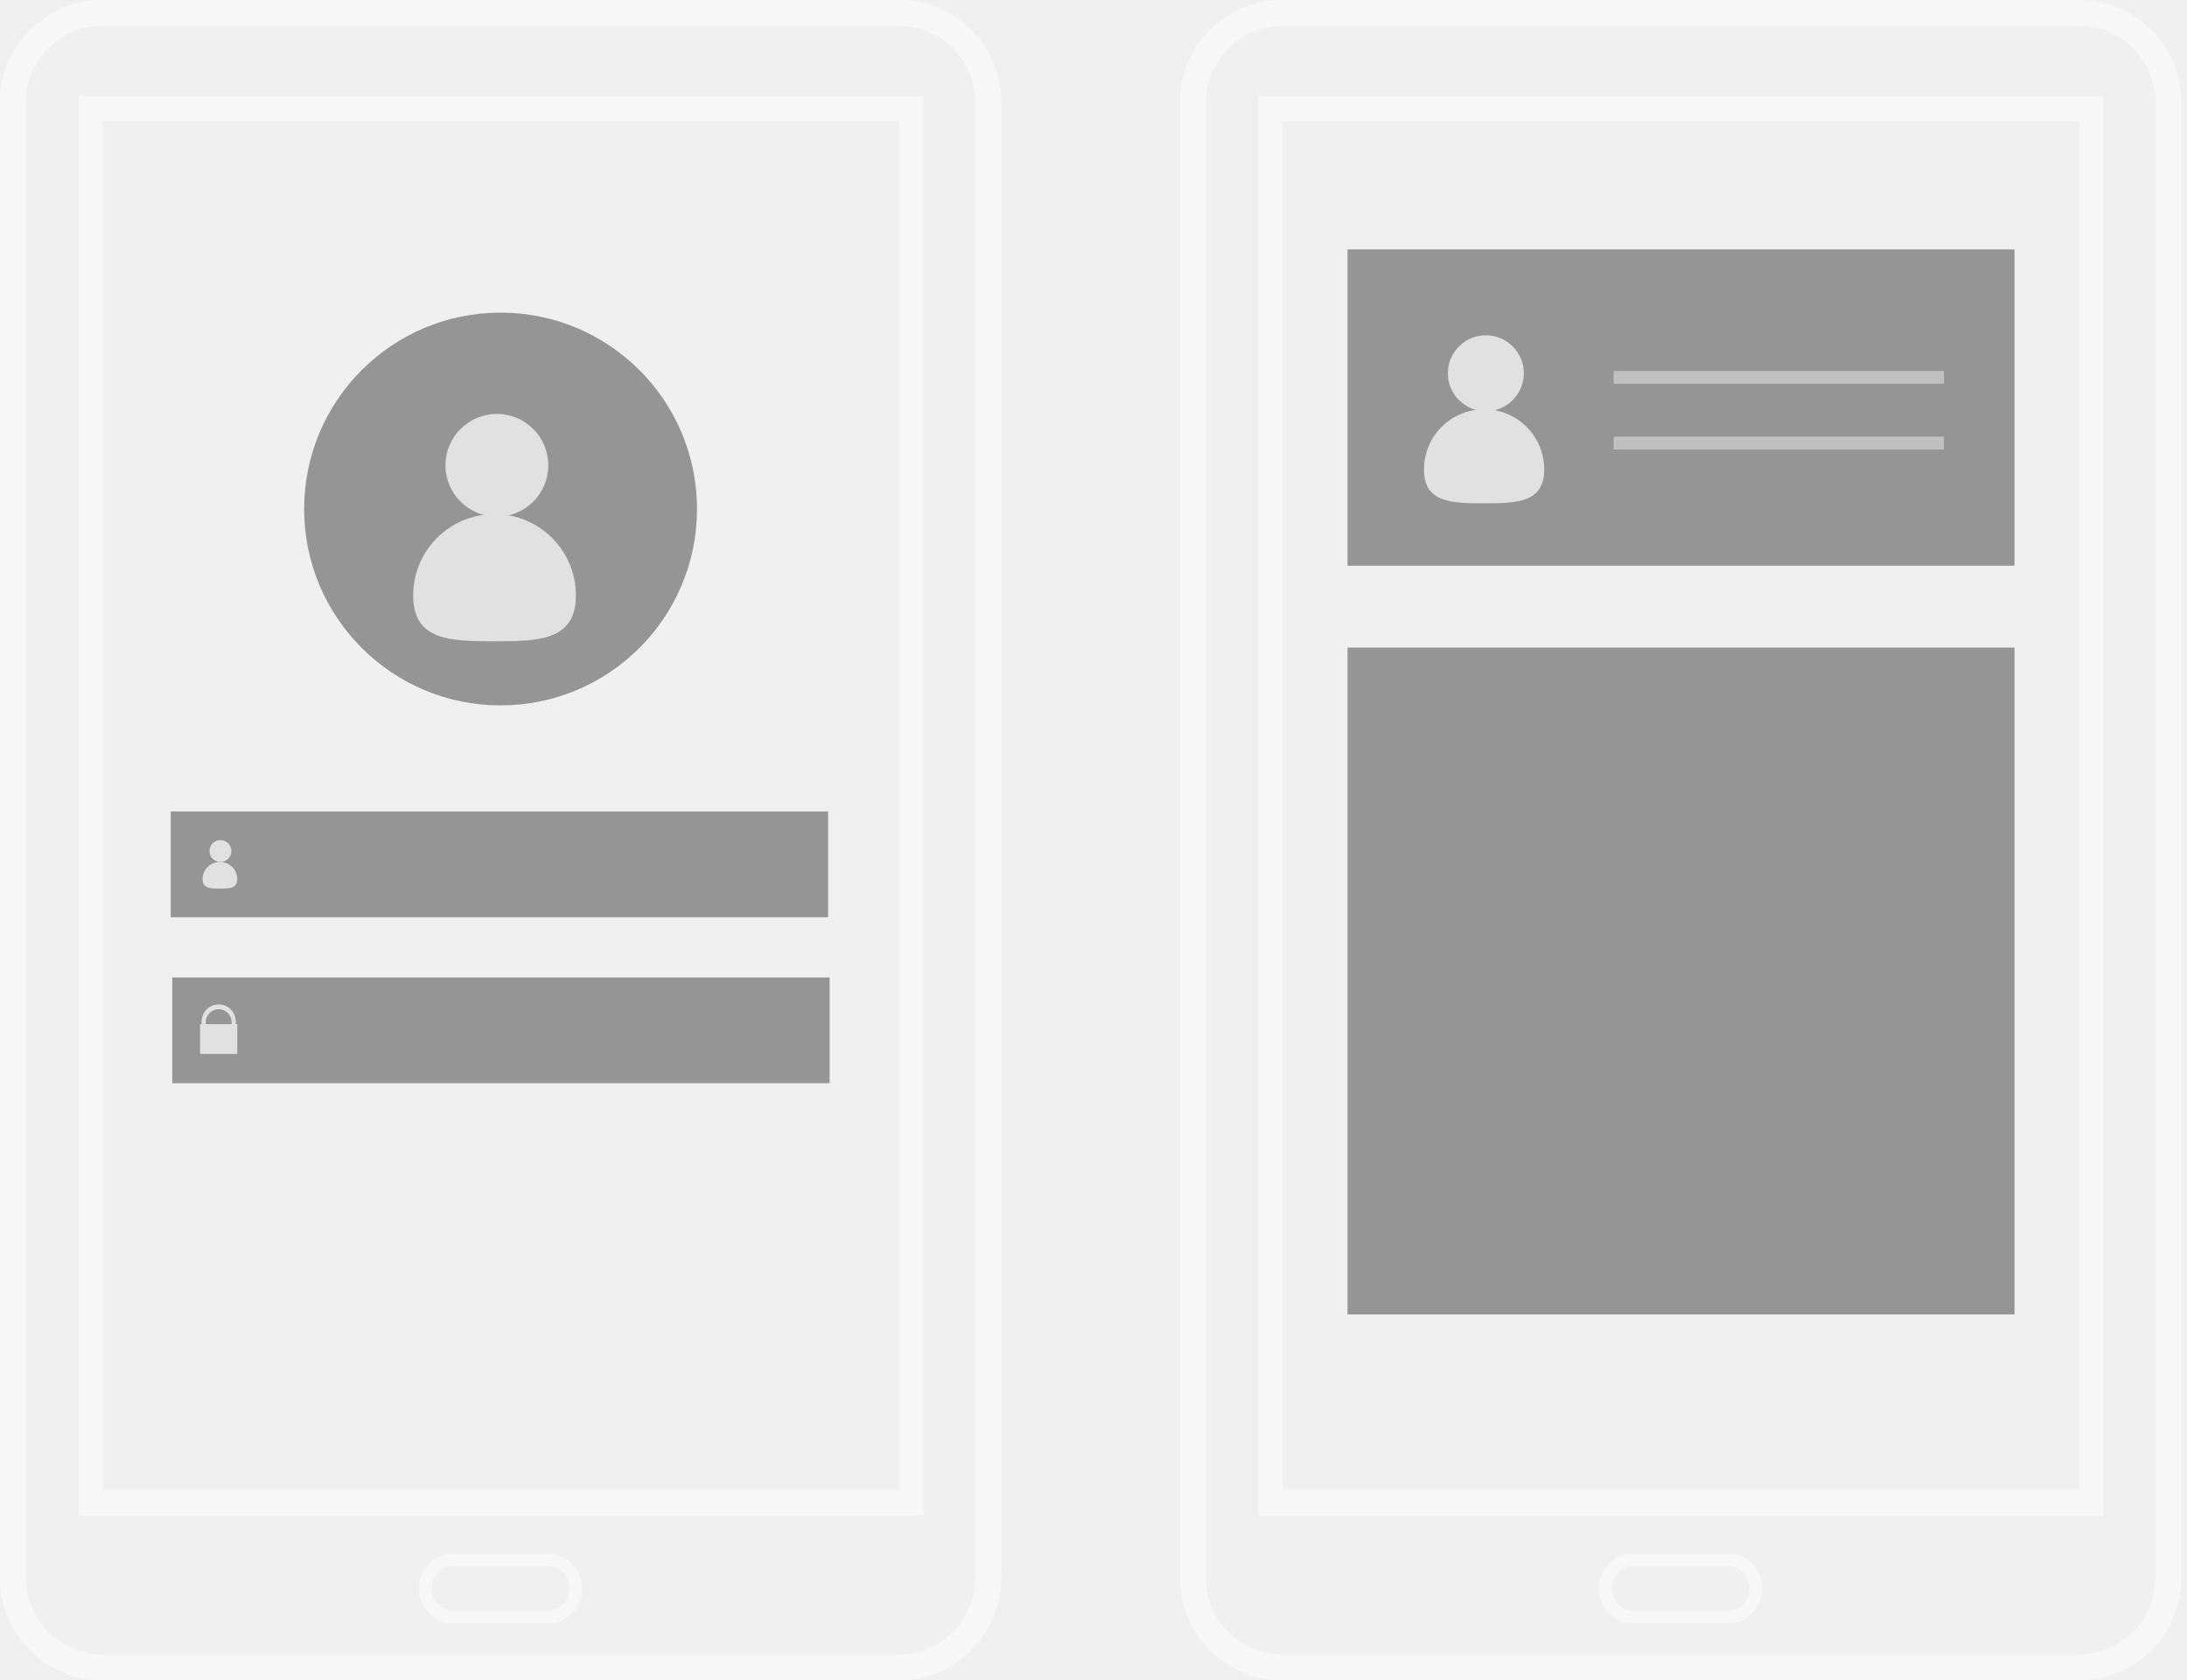
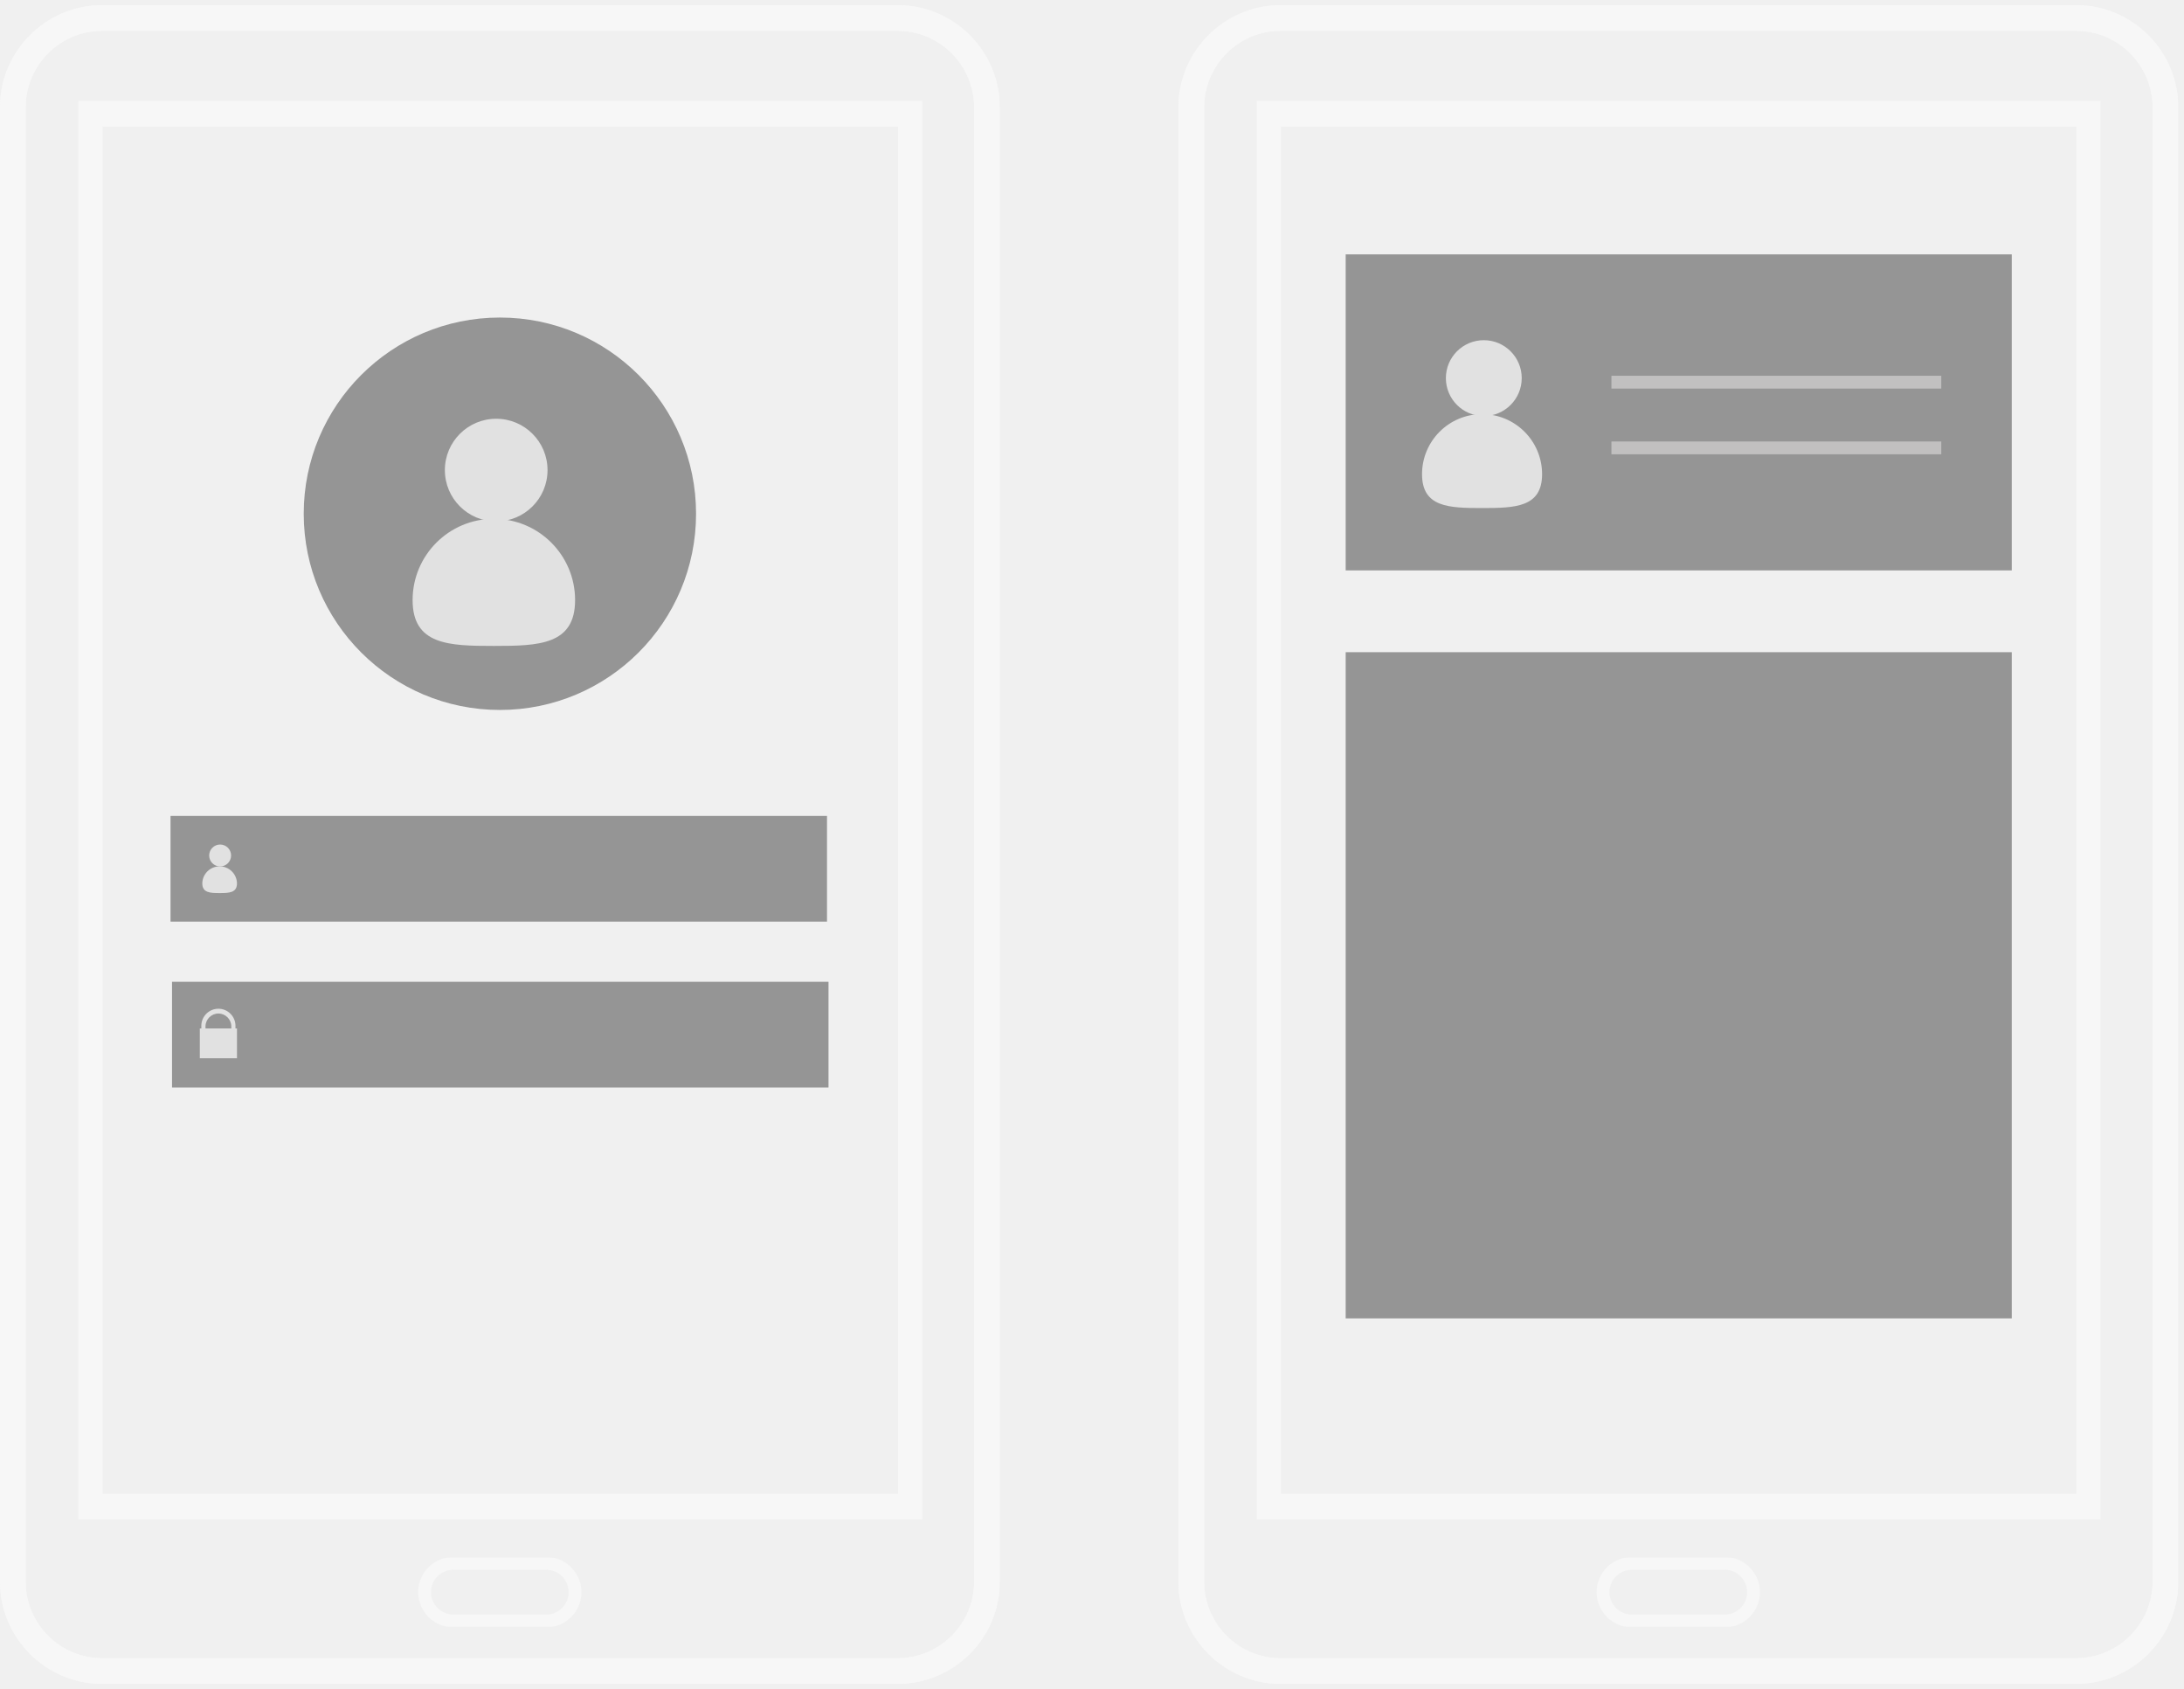
- <svg xmlns="http://www.w3.org/2000/svg" xmlns:xlink="http://www.w3.org/1999/xlink" width="341" height="262" viewBox="0 0 341 262">
+ <svg xmlns="http://www.w3.org/2000/svg" xmlns:xlink="http://www.w3.org/1999/xlink" width="260" height="201" viewBox="0 0 341 262">
  <defs>
    <path id="a" d="M0 .952h156.102V263H0z" />
    <path id="c" d="M0 .952h156.102V263H0z" />
    <path id="e" d="M0 263.048h156.102V1H0z" />
    <path id="g" d="M0 .952h156.102V263H0z" />
    <path id="i" d="M0 .952h156.102V263H0z" />
    <path id="k" d="M0 263.048h156.102V1H0z" />
  </defs>
  <g fill="none" fill-rule="evenodd" opacity=".5">
    <g transform="translate(0 -1)">
      <g transform="translate(0 .048)">
        <mask id="b" fill="#fff">
          <use xlink:href="#a" />
        </mask>
        <path fill="#FEFEFE" d="M15.961 4.952c-6.596 0-11.96 5.366-11.96 11.962v230.124C4 253.634 9.364 259 15.96 259h124.18c6.594 0 11.961-5.366 11.961-11.962V16.914c0-6.596-5.367-11.962-11.962-11.962H15.961zM140.141 263H15.96c-8.8 0-15.96-7.16-15.96-15.962V16.914C0 8.112 7.16.952 15.96.952h124.18c8.8 0 15.961 7.16 15.961 15.962v230.124c0 8.802-7.16 15.962-15.962 15.962z" mask="url(#b)" />
      </g>
      <g transform="translate(0 .048)">
        <mask id="d" fill="#fff">
          <use xlink:href="#c" />
        </mask>
        <path fill="#FEFEFE" d="M15.961 4.952c-6.596 0-11.96 5.366-11.96 11.962v230.124C4 253.634 9.364 259 15.96 259h124.18c6.594 0 11.961-5.366 11.961-11.962V16.914c0-6.596-5.367-11.962-11.962-11.962H15.961zM140.141 263H15.96c-8.8 0-15.96-7.16-15.96-15.962V16.914C0 8.112 7.16.952 15.96.952h124.18c8.8 0 15.961 7.16 15.961 15.962v230.124c0 8.802-7.16 15.962-15.962 15.962z" mask="url(#d)" />
      </g>
      <mask id="f" fill="#fff">
        <use xlink:href="#e" />
      </mask>
      <path fill="#FEFEFE" d="M16.004 233.375h124.208V19.962H16.004v213.413zm-3.775 4h131.757V15.962H12.229v221.413z" mask="url(#f)" />
      <path fill="#3A3A3A" d="M108.68 80.389c0 16.916-13.713 30.629-30.63 30.629-16.915 0-30.628-13.713-30.628-30.63 0-16.914 13.713-30.628 30.629-30.628 16.916 0 30.629 13.714 30.629 30.629" mask="url(#f)" />
      <path stroke="#FEFEFE" stroke-width="2" d="M85.29 253.234h-14.5a4.513 4.513 0 0 1-4.5-4.5c0-2.475 2.024-4.5 4.5-4.5h14.5c2.475 0 4.5 2.025 4.5 4.5s-2.025 4.5-4.5 4.5z" mask="url(#f)" />
      <path fill="#D1D1D1" d="M85.49 73.574a8.014 8.014 0 1 1-16.03.002 8.014 8.014 0 0 1 16.03-.002" mask="url(#f)" />
      <path fill="#D1D1D1" d="M89.793 93.87c0 7.005-5.68 7.153-12.685 7.153-7.005 0-12.685-.148-12.685-7.154s5.68-12.686 12.685-12.686c7.005 0 12.685 5.68 12.685 12.686" mask="url(#f)" />
      <path fill="#3A3A3A" d="M26.626 144.061h102.5v-16.5h-102.5zM26.859 169.95h102.5v-16.5h-102.5z" mask="url(#f)" />
      <path fill="#D1D1D1" d="M36.082 133.736a1.71 1.71 0 1 1-3.422 0 1.71 1.71 0 0 1 3.422 0" mask="url(#f)" />
      <path fill="#D1D1D1" d="M37.002 138.07c0 1.495-1.213 1.528-2.709 1.528s-2.709-.033-2.709-1.529a2.71 2.71 0 0 1 5.418 0M31.199 165.389h5.803v-4.653h-5.803zM32.085 160.736v-.313c0-1.108.907-2.016 2.016-2.016 1.108 0 2.015.907 2.015 2.016v.313h.65v-.415c0-1.465-1.2-2.665-2.665-2.665a2.673 2.673 0 0 0-2.666 2.665v.415h.65z" mask="url(#f)" />
    </g>
    <g transform="translate(184 -1)">
      <g transform="translate(0 .048)">
        <mask id="h" fill="#fff">
          <use xlink:href="#g" />
        </mask>
        <path fill="#FEFEFE" d="M15.96 4.952C9.366 4.952 4 10.318 4 16.914v230.124C4 253.634 9.365 259 15.96 259h124.18c6.595 0 11.962-5.366 11.962-11.962V16.914c0-6.596-5.367-11.962-11.962-11.962H15.96zM140.14 263H15.96C7.16 263 0 255.84 0 247.038V16.914C0 8.113 7.16.952 15.96.952h124.18c8.8 0 15.962 7.16 15.962 15.962v230.124c0 8.802-7.161 15.962-15.962 15.962z" mask="url(#h)" />
      </g>
      <g transform="translate(0 .048)">
        <mask id="j" fill="#fff">
          <use xlink:href="#i" />
        </mask>
        <path fill="#FEFEFE" d="M15.96 4.952C9.366 4.952 4 10.318 4 16.914v230.124C4 253.634 9.365 259 15.96 259h124.18c6.595 0 11.962-5.366 11.962-11.962V16.914c0-6.596-5.367-11.962-11.962-11.962H15.96zM140.14 263H15.96C7.16 263 0 255.84 0 247.038V16.914C0 8.113 7.16.952 15.96.952h124.18c8.8 0 15.962 7.16 15.962 15.962v230.124c0 8.802-7.161 15.962-15.962 15.962z" mask="url(#j)" />
      </g>
      <mask id="l" fill="#fff">
        <use xlink:href="#k" />
      </mask>
      <path fill="#FEFEFE" d="M16.004 233.375h124.209V19.962H16.004v213.413zm-3.775 4h131.757V15.962H12.229v221.413z" mask="url(#l)" />
      <path stroke="#FEFEFE" stroke-width="2" d="M85.29 253.233h-14.5a4.513 4.513 0 0 1-4.5-4.5c0-2.475 2.025-4.5 4.5-4.5h14.5c2.475 0 4.5 2.025 4.5 4.5 0 2.476-2.025 4.5-4.5 4.5z" mask="url(#l)" />
      <path fill="#3A3A3A" d="M26.108 89.233h104V39.9h-104zM26.108 206.002h104v-104h-104z" mask="url(#l)" />
      <path fill="#D1D1D1" d="M53.595 59.218a5.92 5.92 0 1 1-11.842 0 5.92 5.92 0 0 1 5.92-5.922 5.92 5.92 0 0 1 5.922 5.922" mask="url(#l)" />
      <path fill="#D1D1D1" d="M56.775 74.212c0 5.176-4.196 5.286-9.373 5.286-5.176 0-9.372-.11-9.372-5.286a9.372 9.372 0 0 1 9.372-9.372 9.372 9.372 0 0 1 9.373 9.372" mask="url(#l)" />
      <path stroke="#919090" stroke-width="2" d="M67.602 59.85h51.5M67.602 70.108h51.5" mask="url(#l)" />
    </g>
  </g>
</svg>
